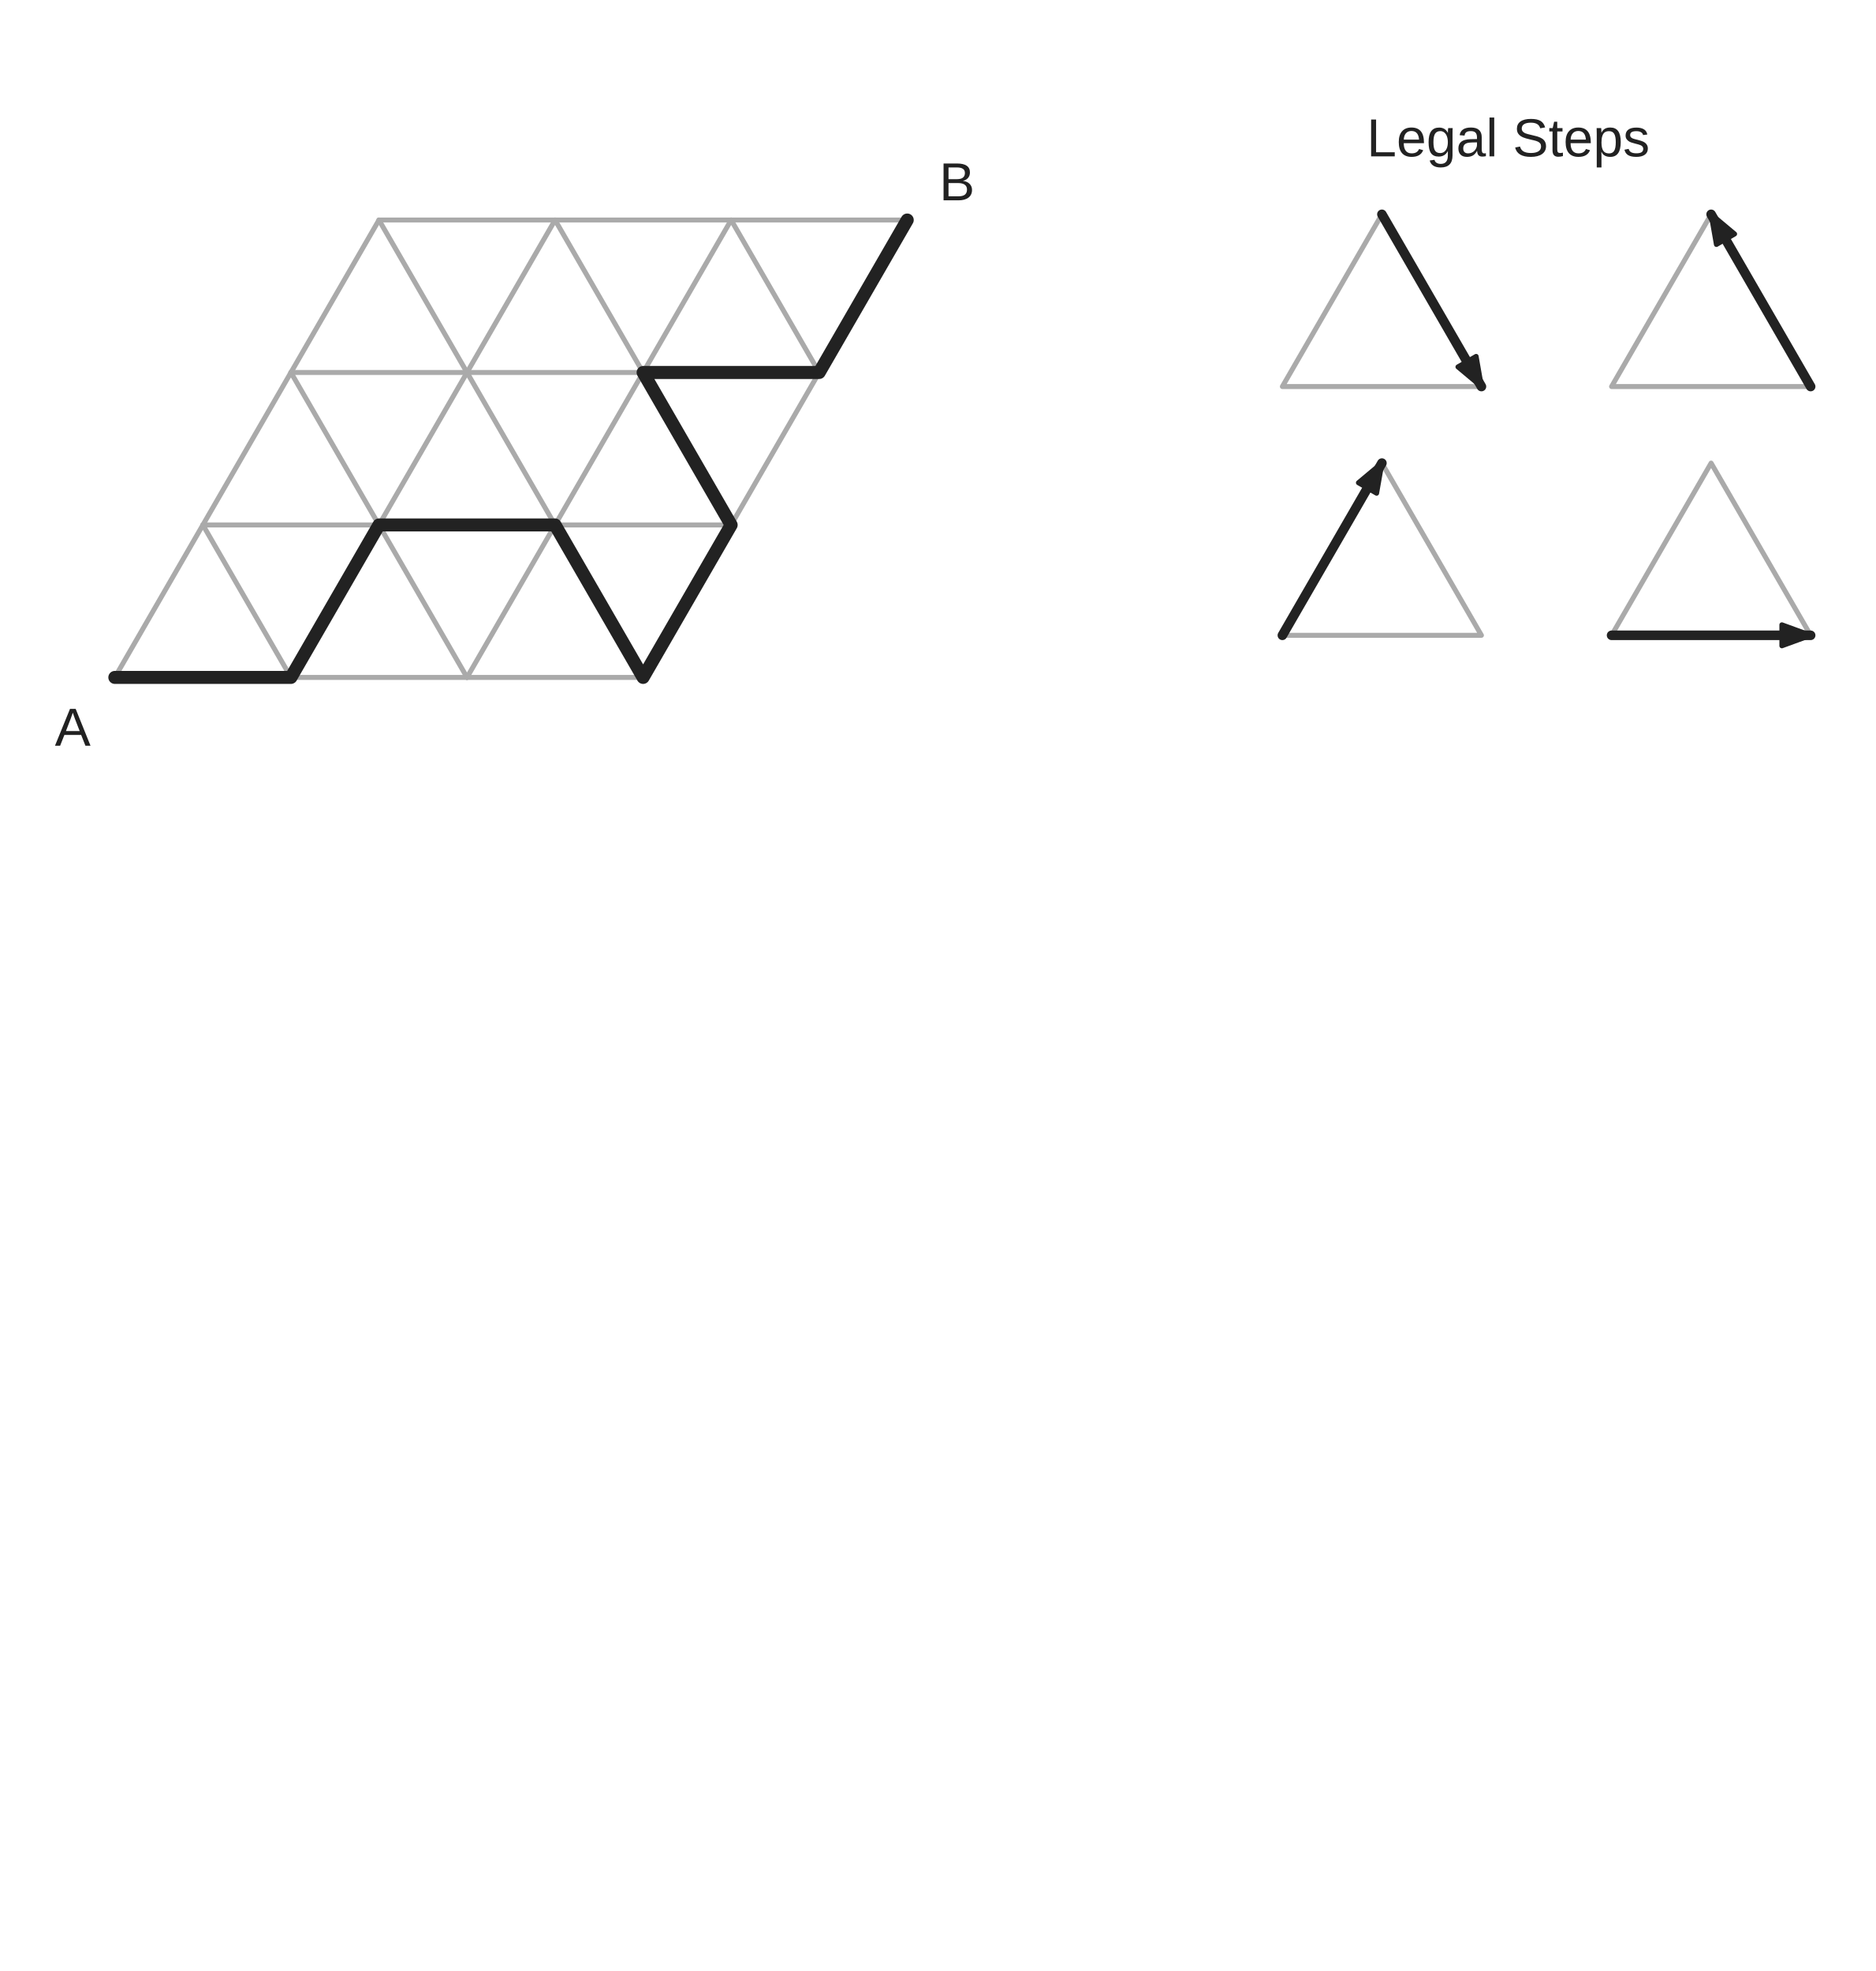
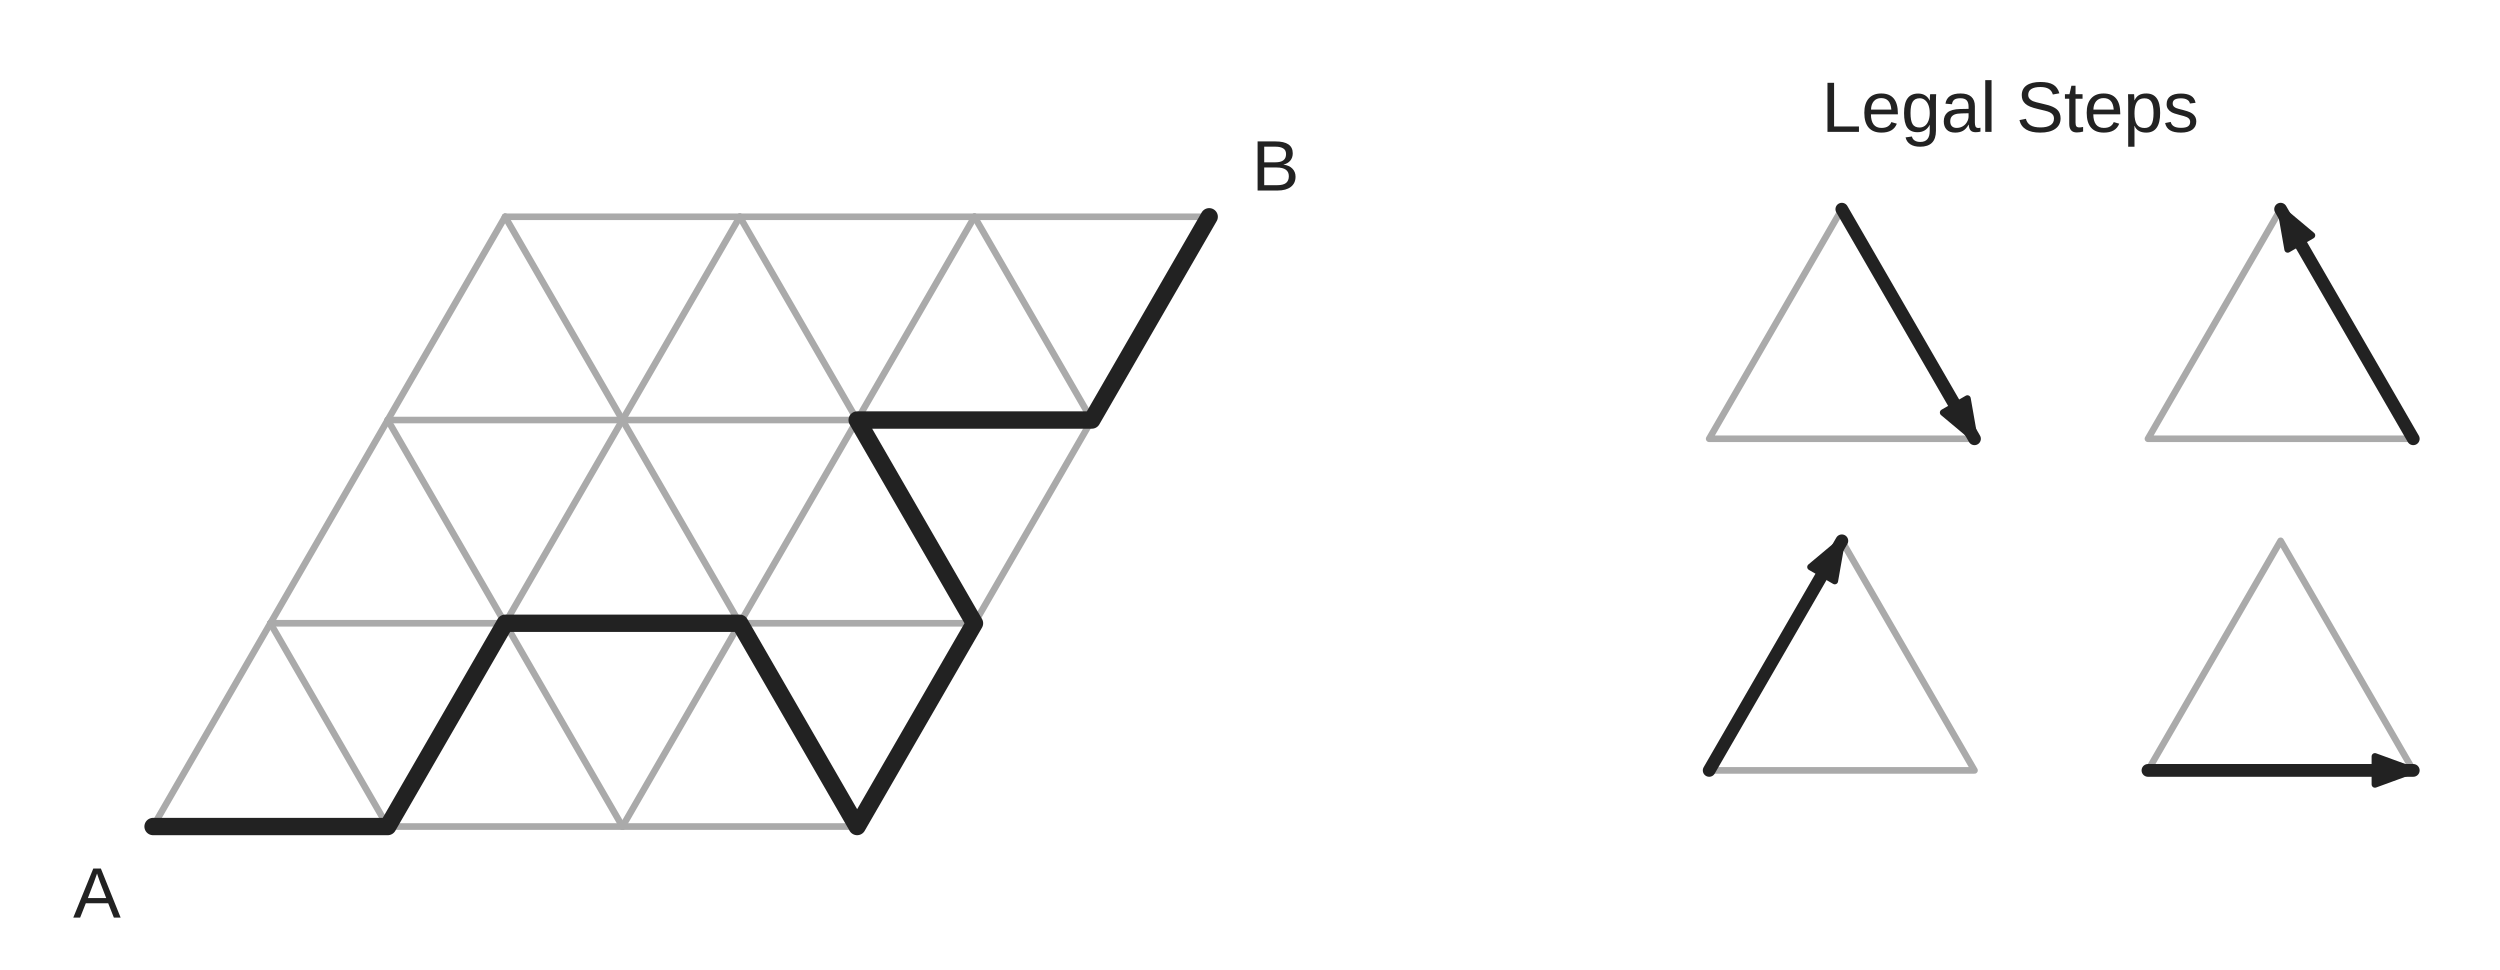
- <svg xmlns="http://www.w3.org/2000/svg" viewBox="0 0 490 515" role="img" aria-label="Triangular diamond grid for n=3 with the original example path and four legal directions.">
+ <svg xmlns="http://www.w3.org/2000/svg" viewBox="0 15 490 190" role="img" aria-label="Triangular diamond grid for n=3 with the original example path and four legal directions.">
  <polyline points="30,177 76,177" fill="none" stroke="#aaa" stroke-width="1.3" stroke-linecap="round" stroke-linejoin="round" />
  <polyline points="30,177 53,137.163" fill="none" stroke="#aaa" stroke-width="1.3" stroke-linecap="round" stroke-linejoin="round" />
  <polyline points="76,177 122,177" fill="none" stroke="#aaa" stroke-width="1.3" stroke-linecap="round" stroke-linejoin="round" />
  <polyline points="76,177 99,137.163" fill="none" stroke="#aaa" stroke-width="1.3" stroke-linecap="round" stroke-linejoin="round" />
  <polyline points="76,177 53,137.163" fill="none" stroke="#aaa" stroke-width="1.3" stroke-linecap="round" stroke-linejoin="round" />
  <polyline points="122,177 168,177" fill="none" stroke="#aaa" stroke-width="1.3" stroke-linecap="round" stroke-linejoin="round" />
  <polyline points="122,177 145,137.163" fill="none" stroke="#aaa" stroke-width="1.3" stroke-linecap="round" stroke-linejoin="round" />
  <polyline points="122,177 99,137.163" fill="none" stroke="#aaa" stroke-width="1.3" stroke-linecap="round" stroke-linejoin="round" />
  <polyline points="168,177 191,137.163" fill="none" stroke="#aaa" stroke-width="1.3" stroke-linecap="round" stroke-linejoin="round" />
  <polyline points="168,177 145,137.163" fill="none" stroke="#aaa" stroke-width="1.3" stroke-linecap="round" stroke-linejoin="round" />
  <polyline points="53,137.163 99,137.163" fill="none" stroke="#aaa" stroke-width="1.3" stroke-linecap="round" stroke-linejoin="round" />
  <polyline points="53,137.163 76,97.326" fill="none" stroke="#aaa" stroke-width="1.3" stroke-linecap="round" stroke-linejoin="round" />
  <polyline points="99,137.163 145,137.163" fill="none" stroke="#aaa" stroke-width="1.3" stroke-linecap="round" stroke-linejoin="round" />
  <polyline points="99,137.163 122,97.326" fill="none" stroke="#aaa" stroke-width="1.3" stroke-linecap="round" stroke-linejoin="round" />
  <polyline points="99,137.163 76,97.326" fill="none" stroke="#aaa" stroke-width="1.3" stroke-linecap="round" stroke-linejoin="round" />
  <polyline points="145,137.163 191,137.163" fill="none" stroke="#aaa" stroke-width="1.3" stroke-linecap="round" stroke-linejoin="round" />
  <polyline points="145,137.163 168,97.326" fill="none" stroke="#aaa" stroke-width="1.3" stroke-linecap="round" stroke-linejoin="round" />
  <polyline points="145,137.163 122,97.326" fill="none" stroke="#aaa" stroke-width="1.3" stroke-linecap="round" stroke-linejoin="round" />
  <polyline points="191,137.163 214,97.326" fill="none" stroke="#aaa" stroke-width="1.3" stroke-linecap="round" stroke-linejoin="round" />
  <polyline points="191,137.163 168,97.326" fill="none" stroke="#aaa" stroke-width="1.3" stroke-linecap="round" stroke-linejoin="round" />
  <polyline points="76,97.326 122,97.326" fill="none" stroke="#aaa" stroke-width="1.3" stroke-linecap="round" stroke-linejoin="round" />
  <polyline points="76,97.326 99,57.489" fill="none" stroke="#aaa" stroke-width="1.3" stroke-linecap="round" stroke-linejoin="round" />
  <polyline points="122,97.326 168,97.326" fill="none" stroke="#aaa" stroke-width="1.3" stroke-linecap="round" stroke-linejoin="round" />
  <polyline points="122,97.326 145,57.489" fill="none" stroke="#aaa" stroke-width="1.3" stroke-linecap="round" stroke-linejoin="round" />
  <polyline points="122,97.326 99,57.489" fill="none" stroke="#aaa" stroke-width="1.3" stroke-linecap="round" stroke-linejoin="round" />
  <polyline points="168,97.326 214,97.326" fill="none" stroke="#aaa" stroke-width="1.3" stroke-linecap="round" stroke-linejoin="round" />
  <polyline points="168,97.326 191,57.489" fill="none" stroke="#aaa" stroke-width="1.3" stroke-linecap="round" stroke-linejoin="round" />
  <polyline points="168,97.326 145,57.489" fill="none" stroke="#aaa" stroke-width="1.3" stroke-linecap="round" stroke-linejoin="round" />
  <polyline points="214,97.326 237,57.489" fill="none" stroke="#aaa" stroke-width="1.3" stroke-linecap="round" stroke-linejoin="round" />
  <polyline points="214,97.326 191,57.489" fill="none" stroke="#aaa" stroke-width="1.3" stroke-linecap="round" stroke-linejoin="round" />
  <polyline points="99,57.489 145,57.489" fill="none" stroke="#aaa" stroke-width="1.3" stroke-linecap="round" stroke-linejoin="round" />
  <polyline points="145,57.489 191,57.489" fill="none" stroke="#aaa" stroke-width="1.3" stroke-linecap="round" stroke-linejoin="round" />
  <polyline points="191,57.489 237,57.489" fill="none" stroke="#aaa" stroke-width="1.3" stroke-linecap="round" stroke-linejoin="round" />
  <polyline points="30,177 76,177 99,137.163 145,137.163 168,177 191,137.163 168,97.326 214,97.326 237,57.489" fill="none" stroke="#222" stroke-width="3.4" stroke-linecap="round" stroke-linejoin="round" />
  <text x="19" y="190" text-anchor="middle" dominant-baseline="central" font-family="Arial,sans-serif" font-size="14" fill="#222">A</text>
  <text x="250" y="47.489" text-anchor="middle" dominant-baseline="central" font-family="Arial,sans-serif" font-size="14" fill="#222">B</text>
  <text x="394" y="36" text-anchor="middle" dominant-baseline="central" font-family="Arial,sans-serif" font-size="14" fill="#222">Legal Steps</text>
  <polygon points="335,101 387,101 361,56" fill="none" stroke="#aaa" stroke-width="1.3" stroke-linecap="round" stroke-linejoin="round" />
  <polyline points="361,56 387,101" fill="none" stroke="#222" stroke-width="2.5" stroke-linecap="round" stroke-linejoin="round" />
  <polygon points="387,101 380.865,95.865 385.616,93.121" fill="#222" stroke="#222" stroke-width="1.3" stroke-linecap="round" stroke-linejoin="round" />
  <polygon points="421,101 473,101 447,56" fill="none" stroke="#aaa" stroke-width="1.3" stroke-linecap="round" stroke-linejoin="round" />
  <polyline points="473,101 447,56" fill="none" stroke="#222" stroke-width="2.5" stroke-linecap="round" stroke-linejoin="round" />
  <polygon points="447,56 453.135,61.135 448.384,63.879" fill="#222" stroke="#222" stroke-width="1.3" stroke-linecap="round" stroke-linejoin="round" />
  <polygon points="335,166 387,166 361,121" fill="none" stroke="#aaa" stroke-width="1.3" stroke-linecap="round" stroke-linejoin="round" />
  <polyline points="335,166 361,121" fill="none" stroke="#222" stroke-width="2.5" stroke-linecap="round" stroke-linejoin="round" />
  <polygon points="361,121 359.616,128.879 354.865,126.135" fill="#222" stroke="#222" stroke-width="1.3" stroke-linecap="round" stroke-linejoin="round" />
  <polygon points="421,166 473,166 447,121" fill="none" stroke="#aaa" stroke-width="1.3" stroke-linecap="round" stroke-linejoin="round" />
  <polyline points="421,166 473,166" fill="none" stroke="#222" stroke-width="2.5" stroke-linecap="round" stroke-linejoin="round" />
  <polygon points="473,166 465.485,168.743 465.485,163.257" fill="#222" stroke="#222" stroke-width="1.3" stroke-linecap="round" stroke-linejoin="round" />
</svg>
